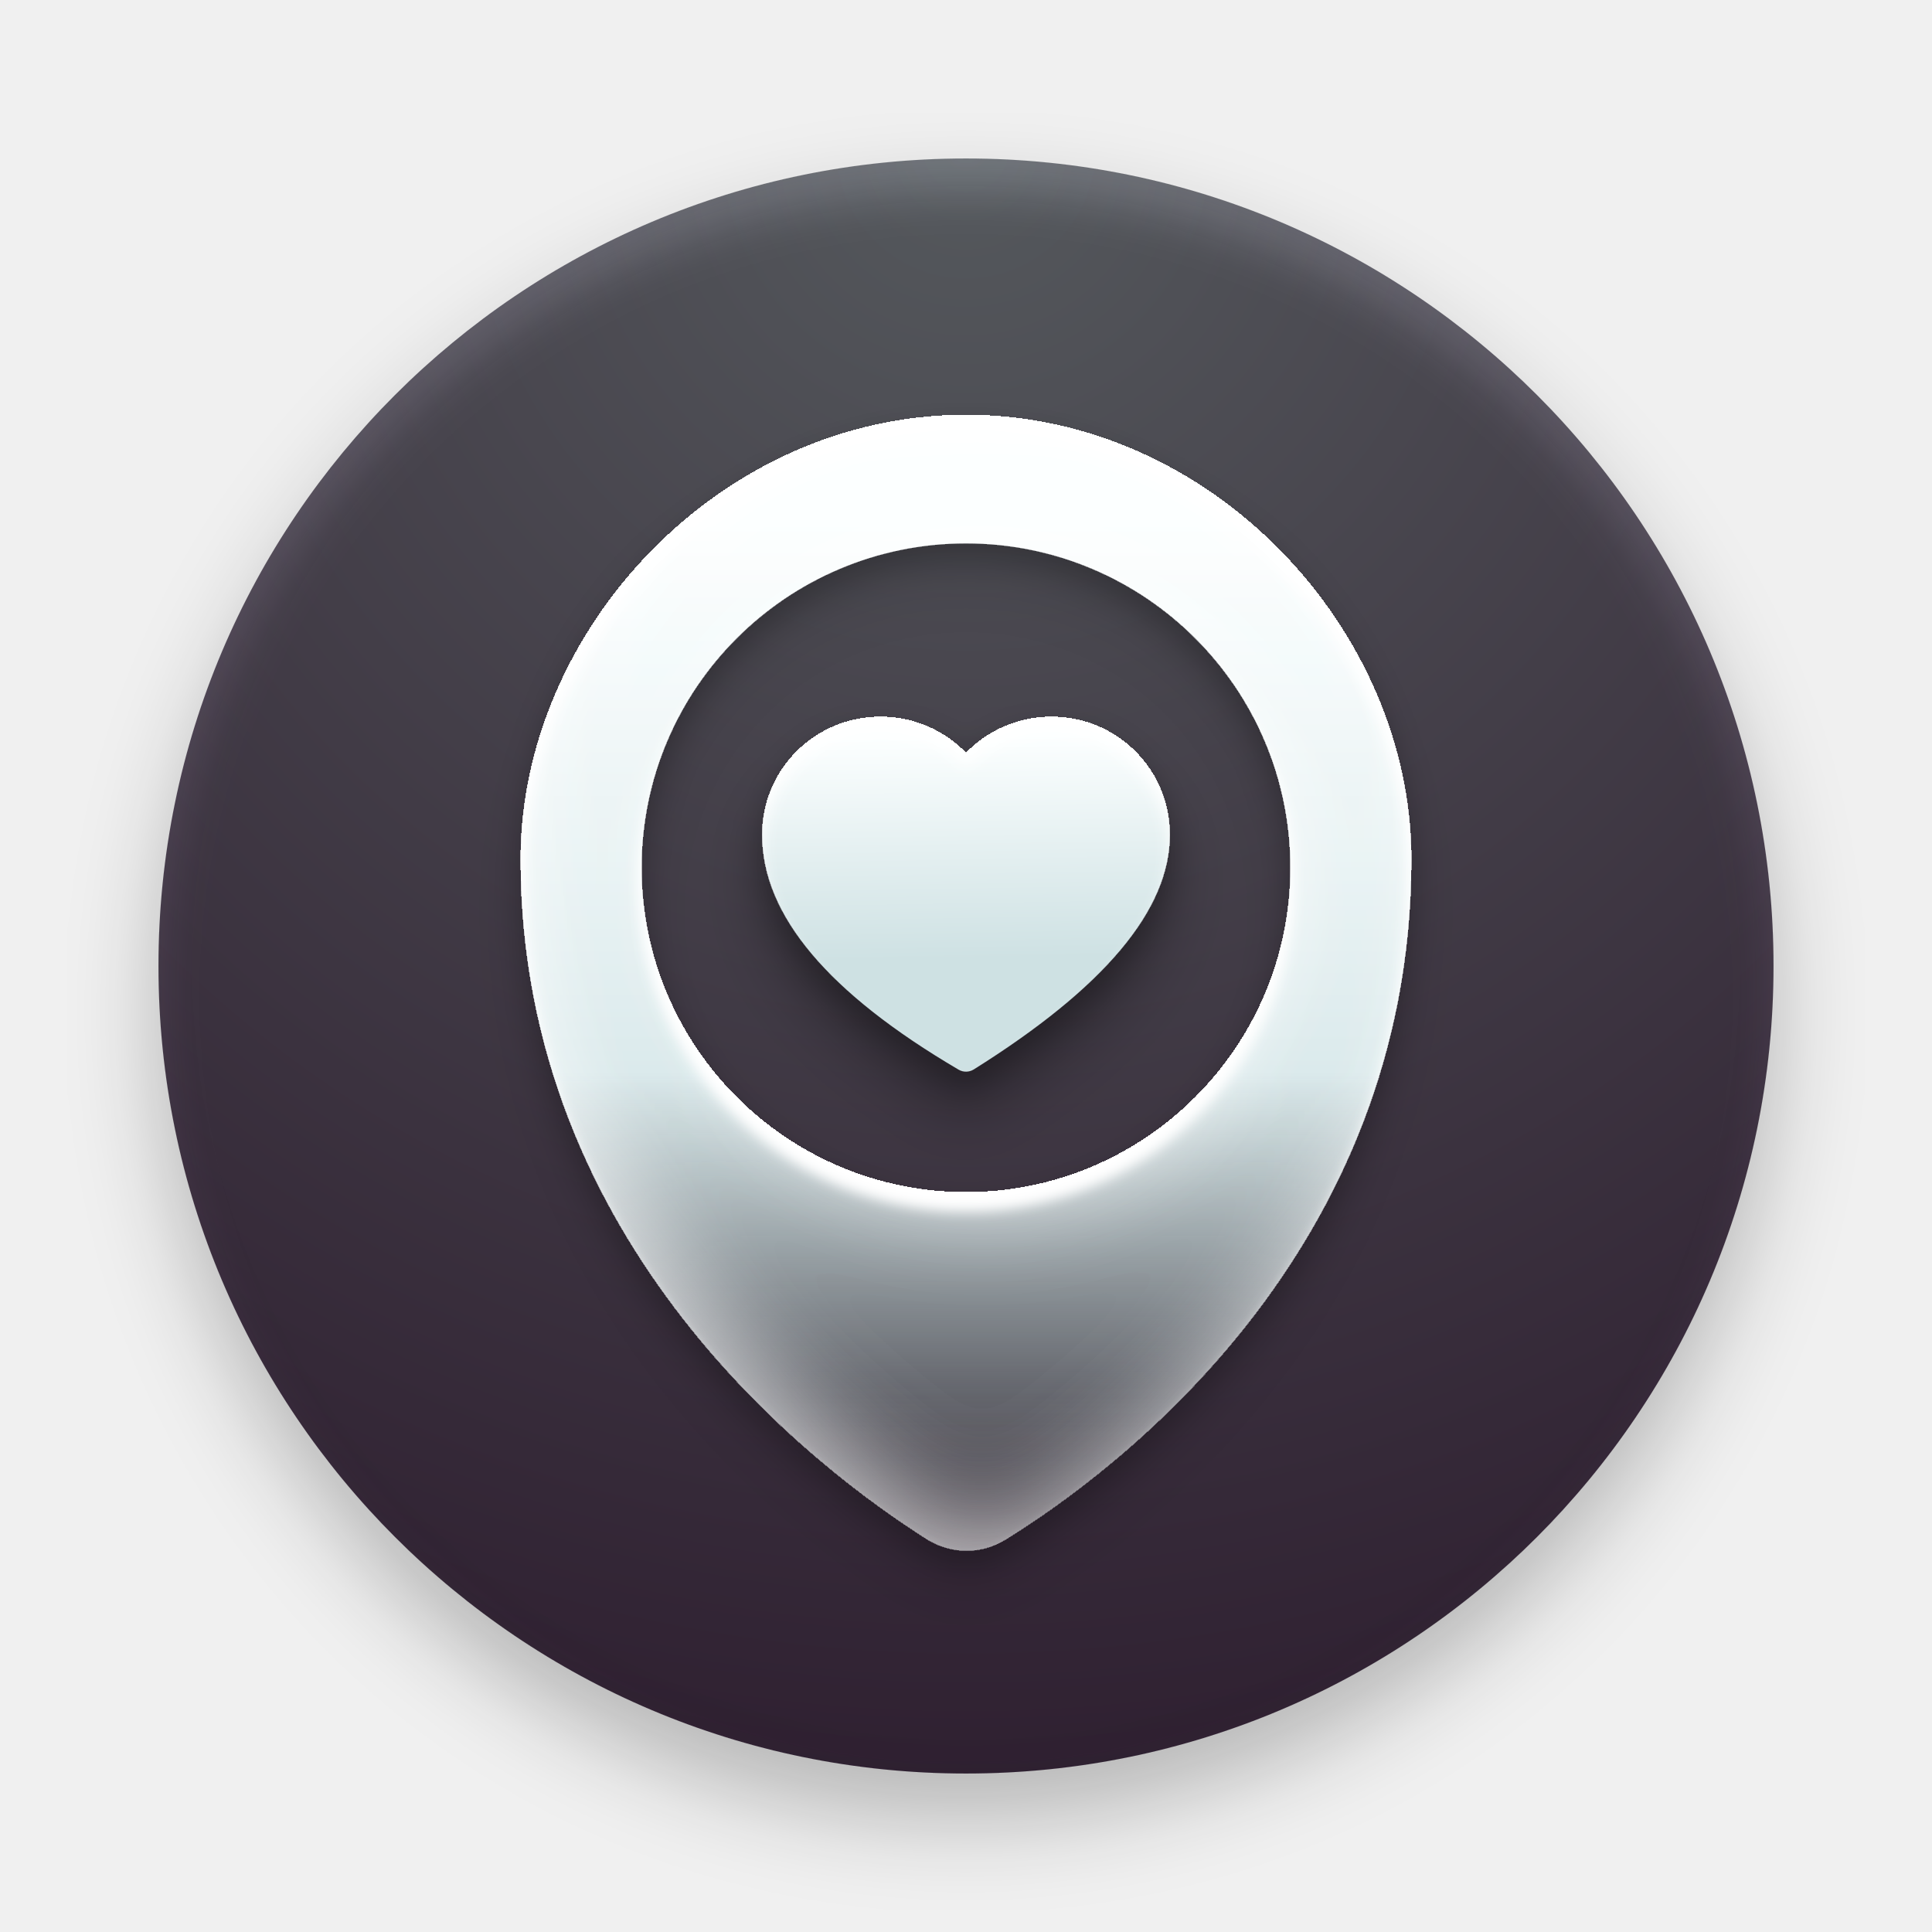
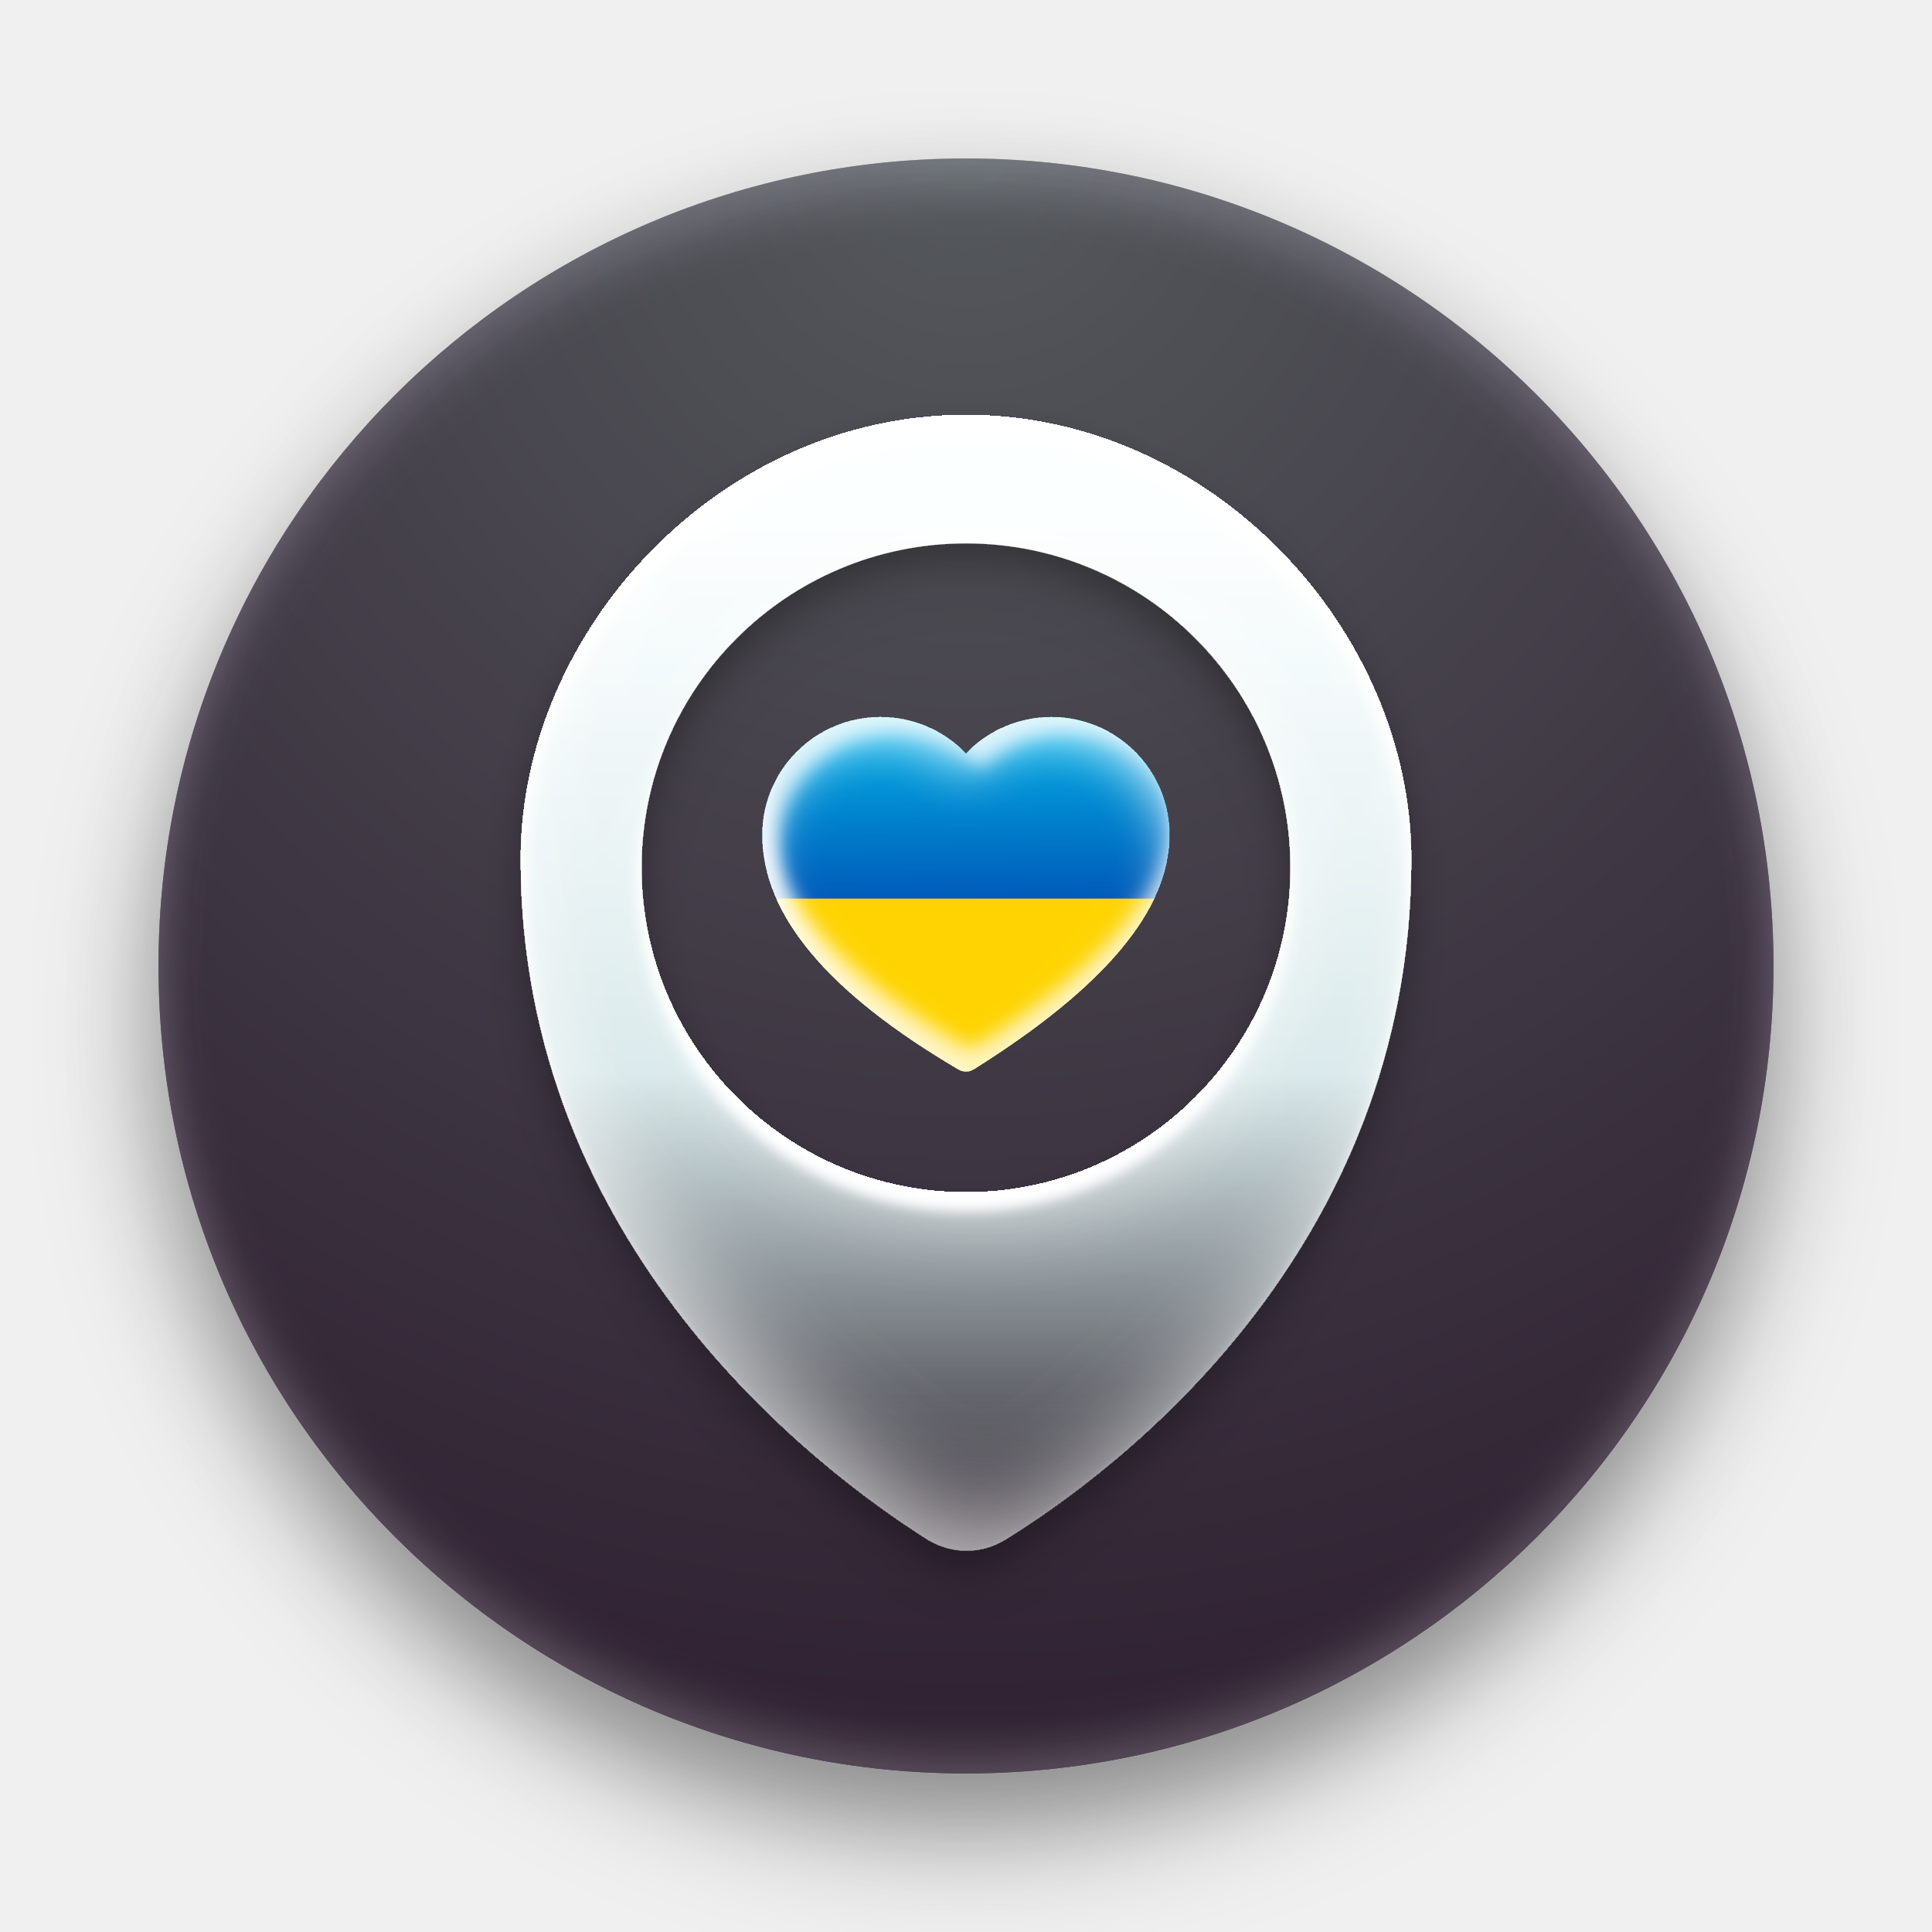
<svg xmlns="http://www.w3.org/2000/svg" width="256" height="256" viewBox="0 0 256 256" fill="none">
-   <g filter="url(#filter0_dii_29_2520)">
-     <path d="M128 235C187.094 235 235 187.094 235 128C235 68.906 187.094 21 128 21C68.906 21 21 68.906 21 128C21 187.094 68.906 235 128 235Z" fill="url(#paint0_radial_29_2520)" />
-   </g>
-   <g filter="url(#filter1_ddii_29_2520)">
-     <path fill-rule="evenodd" clip-rule="evenodd" d="M133.252 203.994C147.705 195.054 187 165.96 187 113.889C187 83.575 160.585 55 128 55C95.415 55 69 83.575 69 113.889C69 165.145 108.366 194.791 122.787 203.932C126.009 205.974 130.008 206.001 133.252 203.994ZM128 158C151.748 158 171 138.748 171 115C171 91.252 151.748 72 128 72C104.252 72 85 91.252 85 115C85 138.748 104.252 158 128 158Z" fill="url(#paint1_linear_29_2520)" />
-     <path fill-rule="evenodd" clip-rule="evenodd" d="M133.252 203.994C147.705 195.054 187 165.96 187 113.889C187 83.575 160.585 55 128 55C95.415 55 69 83.575 69 113.889C69 165.145 108.366 194.791 122.787 203.932C126.009 205.974 130.008 206.001 133.252 203.994ZM128 158C151.748 158 171 138.748 171 115C171 91.252 151.748 72 128 72C104.252 72 85 91.252 85 115C85 138.748 104.252 158 128 158Z" fill="url(#paint2_linear_29_2520)" fill-opacity="0.2" />
-   </g>
-   <g filter="url(#filter2_ii_29_2520)">
+   <g clip-path="url(#clip0_63_8517)">
+     <g filter="url(#filter0_diii_63_8517)">
+       <path d="M128 235C187.094 235 235 187.094 235 128C235 68.906 187.094 21 128 21C68.906 21 21 68.906 21 128C21 187.094 68.906 235 128 235Z" fill="url(#paint0_radial_63_8517)" />
+     </g>
+   </g>
+   <g filter="url(#filter1_ddii_63_8517)">
+     <path fill-rule="evenodd" clip-rule="evenodd" d="M133.252 203.994C147.705 195.054 187 165.96 187 113.889C187 83.575 160.585 55 128 55C95.415 55 69 83.575 69 113.889C69 165.145 108.366 194.791 122.787 203.932C126.009 205.974 130.008 206.001 133.252 203.994ZM128 158C151.748 158 171 138.748 171 115C171 91.252 151.748 72 128 72C104.252 72 85 91.252 85 115C85 138.748 104.252 158 128 158Z" fill="url(#paint1_linear_63_8517)" />
+     <path fill-rule="evenodd" clip-rule="evenodd" d="M133.252 203.994C147.705 195.054 187 165.96 187 113.889C187 83.575 160.585 55 128 55C95.415 55 69 83.575 69 113.889C69 165.145 108.366 194.791 122.787 203.932C126.009 205.974 130.008 206.001 133.252 203.994ZM128 158C151.748 158 171 138.748 171 115C171 91.252 151.748 72 128 72C104.252 72 85 91.252 85 115C85 138.748 104.252 158 128 158Z" fill="url(#paint2_linear_63_8517)" fill-opacity="0.2" />
+   </g>
+   <g filter="url(#filter2_ii_63_8517)">
    <path fill-rule="evenodd" clip-rule="evenodd" d="M133.252 203.994C147.705 195.054 187 165.96 187 113.889C187 83.575 160.585 55 128 55C95.415 55 69 83.575 69 113.889C69 165.145 108.366 194.791 122.787 203.932C126.009 205.974 130.008 206.001 133.252 203.994ZM128 158C151.748 158 171 138.748 171 115C171 91.252 151.748 72 128 72C104.252 72 85 91.252 85 115C85 138.748 104.252 158 128 158Z" fill="white" fill-opacity="0.01" />
  </g>
-   <g filter="url(#filter3_ddi_29_2520)">
-     <path d="M128.002 99.816C125.066 96.761 120.984 95 116.68 95C108.02 95 101 101.997 101 110.629C101 121.296 109.779 131.608 127.021 141.734C127.642 142.099 128.416 142.088 129.026 141.705C146.249 130.916 155 120.637 155 110.629C155 105.657 152.626 100.981 148.606 98.037C142.185 93.334 133.364 94.225 128.002 99.816Z" fill="url(#paint3_linear_29_2520)" />
+   <g filter="url(#filter3_ddi_63_8517)">
+     <path d="M128.002 99.816C125.066 96.761 120.984 95 116.68 95C108.02 95 101 101.997 101 110.629C101 121.296 109.779 131.608 127.021 141.734C127.642 142.099 128.416 142.088 129.026 141.705C146.249 130.916 155 120.637 155 110.629C155 105.657 152.626 100.981 148.606 98.037C142.185 93.334 133.364 94.225 128.002 99.816Z" fill="url(#paint3_linear_63_8517)" />
+   </g>
+   <g filter="url(#filter4_diii_63_8517)">
+     <path d="M128 235C187.094 235 235 187.094 235 128C235 68.906 187.094 21 128 21C68.906 21 21 68.906 21 128C21 187.094 68.906 235 128 235Z" fill="url(#paint4_radial_63_8517)" />
+   </g>
+   <g filter="url(#filter5_ddii_63_8517)">
+     <path fill-rule="evenodd" clip-rule="evenodd" d="M133.252 203.994C147.705 195.054 187 165.96 187 113.889C187 83.575 160.585 55 128 55C95.415 55 69 83.575 69 113.889C69 165.145 108.366 194.791 122.787 203.932C126.009 205.974 130.008 206.001 133.252 203.994ZM128 158C151.748 158 171 138.748 171 115C171 91.252 151.748 72 128 72C104.252 72 85 91.252 85 115C85 138.748 104.252 158 128 158Z" fill="url(#paint5_linear_63_8517)" />
+     <path fill-rule="evenodd" clip-rule="evenodd" d="M133.252 203.994C147.705 195.054 187 165.96 187 113.889C187 83.575 160.585 55 128 55C95.415 55 69 83.575 69 113.889C69 165.145 108.366 194.791 122.787 203.932C126.009 205.974 130.008 206.001 133.252 203.994ZM128 158C151.748 158 171 138.748 171 115C171 91.252 151.748 72 128 72C104.252 72 85 91.252 85 115C85 138.748 104.252 158 128 158Z" fill="url(#paint6_linear_63_8517)" fill-opacity="0.2" />
+   </g>
+   <g filter="url(#filter6_ii_63_8517)">
+     <path fill-rule="evenodd" clip-rule="evenodd" d="M133.252 203.994C147.705 195.054 187 165.96 187 113.889C187 83.575 160.585 55 128 55C95.415 55 69 83.575 69 113.889C69 165.145 108.366 194.791 122.787 203.932C126.009 205.974 130.008 206.001 133.252 203.994ZM128 158C151.748 158 171 138.748 171 115C171 91.252 151.748 72 128 72C104.252 72 85 91.252 85 115C85 138.748 104.252 158 128 158Z" fill="white" fill-opacity="0.01" />
+   </g>
+   <mask id="mask0_63_8517" style="mask-type:alpha" maskUnits="userSpaceOnUse" x="101" y="95" width="54" height="47">
+     <path d="M128.002 99.816C125.066 96.761 120.984 95 116.68 95C108.02 95 101 101.997 101 110.629C101 121.296 109.779 131.608 127.021 141.734C127.642 142.099 128.416 142.088 129.026 141.705C146.249 130.916 155 120.637 155 110.629C155 105.657 152.626 100.981 148.606 98.037C142.185 93.334 133.364 94.225 128.002 99.816Z" fill="url(#paint7_linear_63_8517)" />
+   </mask>
+   <g mask="url(#mask0_63_8517)">
+     <rect x="94.08" y="119.04" width="67.84" height="32" fill="#FFD400" />
+     <rect x="94.08" y="93.44" width="67.84" height="25.6" fill="url(#paint8_linear_63_8517)" />
+   </g>
+   <g filter="url(#filter7_iii_63_8517)">
+     <path d="M128.002 99.816C125.066 96.761 120.984 95 116.68 95C108.02 95 101 101.997 101 110.629C101 121.296 109.779 131.608 127.021 141.734C127.642 142.099 128.416 142.088 129.026 141.705C146.249 130.916 155 120.637 155 110.629C155 105.657 152.626 100.981 148.606 98.037C142.185 93.334 133.364 94.225 128.002 99.816Z" fill="#C4C4C4" fill-opacity="0.01" />
  </g>
  <defs>
-     <filter id="filter0_dii_29_2520" x="9" y="15" width="238" height="238" filterUnits="userSpaceOnUse" color-interpolation-filters="sRGB">
+     <filter id="filter0_diii_63_8517" x="4.125" y="12.562" width="247.75" height="247.75" filterUnits="userSpaceOnUse" color-interpolation-filters="sRGB">
+       <feFlood flood-opacity="0" result="BackgroundImageFix" />
+       <feColorMatrix in="SourceAlpha" type="matrix" values="0 0 0 0 0 0 0 0 0 0 0 0 0 0 0 0 0 0 127 0" result="hardAlpha" />
+       <feOffset dy="8.438" />
+       <feGaussianBlur stdDeviation="8.438" />
+       <feColorMatrix type="matrix" values="0 0 0 0 0 0 0 0 0 0 0 0 0 0 0 0 0 0 0.24 0" />
+       <feBlend mode="normal" in2="BackgroundImageFix" result="effect1_dropShadow_63_8517" />
+       <feBlend mode="normal" in="SourceGraphic" in2="effect1_dropShadow_63_8517" result="shape" />
+       <feColorMatrix in="SourceAlpha" type="matrix" values="0 0 0 0 0 0 0 0 0 0 0 0 0 0 0 0 0 0 127 0" result="hardAlpha" />
+       <feOffset dy="5.625" />
+       <feGaussianBlur stdDeviation="4.219" />
+       <feComposite in2="hardAlpha" operator="arithmetic" k2="-1" k3="1" />
+       <feColorMatrix type="matrix" values="0 0 0 0 1 0 0 0 0 1 0 0 0 0 1 0 0 0 0.4 0" />
+       <feBlend mode="overlay" in2="shape" result="effect2_innerShadow_63_8517" />
+       <feColorMatrix in="SourceAlpha" type="matrix" values="0 0 0 0 0 0 0 0 0 0 0 0 0 0 0 0 0 0 127 0" result="hardAlpha" />
+       <feOffset />
+       <feGaussianBlur stdDeviation="5.625" />
+       <feComposite in2="hardAlpha" operator="arithmetic" k2="-1" k3="1" />
+       <feColorMatrix type="matrix" values="0 0 0 0 0 0 0 0 0 0 0 0 0 0 0 0 0 0 0.08 0" />
+       <feBlend mode="normal" in2="effect2_innerShadow_63_8517" result="effect3_innerShadow_63_8517" />
+       <feColorMatrix in="SourceAlpha" type="matrix" values="0 0 0 0 0 0 0 0 0 0 0 0 0 0 0 0 0 0 127 0" result="hardAlpha" />
+       <feOffset dy="-4" />
+       <feGaussianBlur stdDeviation="4" />
+       <feComposite in2="hardAlpha" operator="arithmetic" k2="-1" k3="1" />
+       <feColorMatrix type="matrix" values="0 0 0 0 1 0 0 0 0 1 0 0 0 0 1 0 0 0 0.2 0" />
+       <feBlend mode="normal" in2="effect3_innerShadow_63_8517" result="effect4_innerShadow_63_8517" />
+     </filter>
+     <filter id="filter1_ddii_63_8517" x="61" y="53" width="134" height="166.481" filterUnits="userSpaceOnUse" color-interpolation-filters="sRGB">
+       <feFlood flood-opacity="0" result="BackgroundImageFix" />
+       <feColorMatrix in="SourceAlpha" type="matrix" values="0 0 0 0 0 0 0 0 0 0 0 0 0 0 0 0 0 0 127 0" result="hardAlpha" />
+       <feOffset dy="6" />
+       <feGaussianBlur stdDeviation="4" />
+       <feColorMatrix type="matrix" values="0 0 0 0 0 0 0 0 0 0 0 0 0 0 0 0 0 0 0.08 0" />
+       <feBlend mode="normal" in2="BackgroundImageFix" result="effect1_dropShadow_63_8517" />
+       <feColorMatrix in="SourceAlpha" type="matrix" values="0 0 0 0 0 0 0 0 0 0 0 0 0 0 0 0 0 0 127 0" result="hardAlpha" />
+       <feOffset dy="2" />
+       <feGaussianBlur stdDeviation="2" />
+       <feColorMatrix type="matrix" values="0 0 0 0 0 0 0 0 0 0 0 0 0 0 0 0 0 0 0.24 0" />
+       <feBlend mode="normal" in2="effect1_dropShadow_63_8517" result="effect2_dropShadow_63_8517" />
+       <feBlend mode="normal" in="SourceGraphic" in2="effect2_dropShadow_63_8517" result="shape" />
+       <feColorMatrix in="SourceAlpha" type="matrix" values="0 0 0 0 0 0 0 0 0 0 0 0 0 0 0 0 0 0 127 0" result="hardAlpha" />
+       <feOffset dy="2" />
+       <feGaussianBlur stdDeviation="1" />
+       <feComposite in2="hardAlpha" operator="arithmetic" k2="-1" k3="1" />
+       <feColorMatrix type="matrix" values="0 0 0 0 1 0 0 0 0 1 0 0 0 0 1 0 0 0 1 0" />
+       <feBlend mode="normal" in2="shape" result="effect3_innerShadow_63_8517" />
+       <feColorMatrix in="SourceAlpha" type="matrix" values="0 0 0 0 0 0 0 0 0 0 0 0 0 0 0 0 0 0 127 0" result="hardAlpha" />
+       <feOffset dx="2" />
+       <feGaussianBlur stdDeviation="7" />
+       <feComposite in2="hardAlpha" operator="arithmetic" k2="-1" k3="1" />
+       <feColorMatrix type="matrix" values="0 0 0 0 1 0 0 0 0 1 0 0 0 0 1 0 0 0 0.45 0" />
+       <feBlend mode="normal" in2="effect3_innerShadow_63_8517" result="effect4_innerShadow_63_8517" />
+     </filter>
+     <filter id="filter2_ii_63_8517" x="69" y="55" width="120" height="152.481" filterUnits="userSpaceOnUse" color-interpolation-filters="sRGB">
+       <feFlood flood-opacity="0" result="BackgroundImageFix" />
+       <feBlend mode="normal" in="SourceGraphic" in2="BackgroundImageFix" result="shape" />
+       <feColorMatrix in="SourceAlpha" type="matrix" values="0 0 0 0 0 0 0 0 0 0 0 0 0 0 0 0 0 0 127 0" result="hardAlpha" />
+       <feOffset dy="2" />
+       <feGaussianBlur stdDeviation="1" />
+       <feComposite in2="hardAlpha" operator="arithmetic" k2="-1" k3="1" />
+       <feColorMatrix type="matrix" values="0 0 0 0 1 0 0 0 0 1 0 0 0 0 1 0 0 0 1 0" />
+       <feBlend mode="normal" in2="shape" result="effect1_innerShadow_63_8517" />
+       <feColorMatrix in="SourceAlpha" type="matrix" values="0 0 0 0 0 0 0 0 0 0 0 0 0 0 0 0 0 0 127 0" result="hardAlpha" />
+       <feOffset dx="2" />
+       <feGaussianBlur stdDeviation="7" />
+       <feComposite in2="hardAlpha" operator="arithmetic" k2="-1" k3="1" />
+       <feColorMatrix type="matrix" values="0 0 0 0 1 0 0 0 0 1 0 0 0 0 1 0 0 0 0.45 0" />
+       <feBlend mode="normal" in2="effect1_innerShadow_63_8517" result="effect2_innerShadow_63_8517" />
+     </filter>
+     <filter id="filter3_ddi_63_8517" x="93" y="93" width="70" height="63" filterUnits="userSpaceOnUse" color-interpolation-filters="sRGB">
+       <feFlood flood-opacity="0" result="BackgroundImageFix" />
+       <feColorMatrix in="SourceAlpha" type="matrix" values="0 0 0 0 0 0 0 0 0 0 0 0 0 0 0 0 0 0 127 0" result="hardAlpha" />
+       <feOffset dy="6" />
+       <feGaussianBlur stdDeviation="4" />
+       <feColorMatrix type="matrix" values="0 0 0 0 0 0 0 0 0 0 0 0 0 0 0 0 0 0 0.28 0" />
+       <feBlend mode="normal" in2="BackgroundImageFix" result="effect1_dropShadow_63_8517" />
+       <feColorMatrix in="SourceAlpha" type="matrix" values="0 0 0 0 0 0 0 0 0 0 0 0 0 0 0 0 0 0 127 0" result="hardAlpha" />
+       <feOffset dy="2" />
+       <feGaussianBlur stdDeviation="2" />
+       <feColorMatrix type="matrix" values="0 0 0 0 0 0 0 0 0 0 0 0 0 0 0 0 0 0 0.24 0" />
+       <feBlend mode="normal" in2="effect1_dropShadow_63_8517" result="effect2_dropShadow_63_8517" />
+       <feBlend mode="normal" in="SourceGraphic" in2="effect2_dropShadow_63_8517" result="shape" />
+       <feColorMatrix in="SourceAlpha" type="matrix" values="0 0 0 0 0 0 0 0 0 0 0 0 0 0 0 0 0 0 127 0" result="hardAlpha" />
+       <feOffset dy="2" />
+       <feGaussianBlur stdDeviation="1" />
+       <feComposite in2="hardAlpha" operator="arithmetic" k2="-1" k3="1" />
+       <feColorMatrix type="matrix" values="0 0 0 0 1 0 0 0 0 1 0 0 0 0 1 0 0 0 1 0" />
+       <feBlend mode="normal" in2="shape" result="effect3_innerShadow_63_8517" />
+     </filter>
+     <filter id="filter4_diii_63_8517" x="9" y="15" width="238" height="238" filterUnits="userSpaceOnUse" color-interpolation-filters="sRGB">
      <feFlood flood-opacity="0" result="BackgroundImageFix" />
      <feColorMatrix in="SourceAlpha" type="matrix" values="0 0 0 0 0 0 0 0 0 0 0 0 0 0 0 0 0 0 127 0" result="hardAlpha" />
      <feOffset dy="6" />
      <feGaussianBlur stdDeviation="6" />
      <feColorMatrix type="matrix" values="0 0 0 0 0 0 0 0 0 0 0 0 0 0 0 0 0 0 0.24 0" />
-       <feBlend mode="normal" in2="BackgroundImageFix" result="effect1_dropShadow_29_2520" />
-       <feBlend mode="normal" in="SourceGraphic" in2="effect1_dropShadow_29_2520" result="shape" />
+       <feBlend mode="normal" in2="BackgroundImageFix" result="effect1_dropShadow_63_8517" />
+       <feBlend mode="normal" in="SourceGraphic" in2="effect1_dropShadow_63_8517" result="shape" />
      <feColorMatrix in="SourceAlpha" type="matrix" values="0 0 0 0 0 0 0 0 0 0 0 0 0 0 0 0 0 0 127 0" result="hardAlpha" />
      <feOffset dy="4" />
      <feGaussianBlur stdDeviation="3" />
      <feComposite in2="hardAlpha" operator="arithmetic" k2="-1" k3="1" />
      <feColorMatrix type="matrix" values="0 0 0 0 1 0 0 0 0 1 0 0 0 0 1 0 0 0 0.4 0" />
-       <feBlend mode="overlay" in2="shape" result="effect2_innerShadow_29_2520" />
+       <feBlend mode="overlay" in2="shape" result="effect2_innerShadow_63_8517" />
      <feColorMatrix in="SourceAlpha" type="matrix" values="0 0 0 0 0 0 0 0 0 0 0 0 0 0 0 0 0 0 127 0" result="hardAlpha" />
      <feOffset />
      <feGaussianBlur stdDeviation="4" />
      <feComposite in2="hardAlpha" operator="arithmetic" k2="-1" k3="1" />
      <feColorMatrix type="matrix" values="0 0 0 0 0 0 0 0 0 0 0 0 0 0 0 0 0 0 0.08 0" />
-       <feBlend mode="normal" in2="effect2_innerShadow_29_2520" result="effect3_innerShadow_29_2520" />
-     </filter>
-     <filter id="filter1_ddii_29_2520" x="61" y="53" width="134" height="166.482" filterUnits="userSpaceOnUse" color-interpolation-filters="sRGB">
-       <feFlood flood-opacity="0" result="BackgroundImageFix" />
-       <feColorMatrix in="SourceAlpha" type="matrix" values="0 0 0 0 0 0 0 0 0 0 0 0 0 0 0 0 0 0 127 0" result="hardAlpha" />
-       <feOffset dy="6" />
-       <feGaussianBlur stdDeviation="4" />
-       <feColorMatrix type="matrix" values="0 0 0 0 0 0 0 0 0 0 0 0 0 0 0 0 0 0 0.08 0" />
-       <feBlend mode="normal" in2="BackgroundImageFix" result="effect1_dropShadow_29_2520" />
+       <feBlend mode="normal" in2="effect2_innerShadow_63_8517" result="effect3_innerShadow_63_8517" />
+       <feColorMatrix in="SourceAlpha" type="matrix" values="0 0 0 0 0 0 0 0 0 0 0 0 0 0 0 0 0 0 127 0" result="hardAlpha" />
+       <feOffset dy="-2.844" />
+       <feGaussianBlur stdDeviation="2.844" />
+       <feComposite in2="hardAlpha" operator="arithmetic" k2="-1" k3="1" />
+       <feColorMatrix type="matrix" values="0 0 0 0 1 0 0 0 0 1 0 0 0 0 1 0 0 0 0.2 0" />
+       <feBlend mode="normal" in2="effect3_innerShadow_63_8517" result="effect4_innerShadow_63_8517" />
+     </filter>
+     <filter id="filter5_ddii_63_8517" x="61" y="53" width="134" height="166.481" filterUnits="userSpaceOnUse" color-interpolation-filters="sRGB">
+       <feFlood flood-opacity="0" result="BackgroundImageFix" />
+       <feColorMatrix in="SourceAlpha" type="matrix" values="0 0 0 0 0 0 0 0 0 0 0 0 0 0 0 0 0 0 127 0" result="hardAlpha" />
+       <feOffset dy="6" />
+       <feGaussianBlur stdDeviation="4" />
+       <feColorMatrix type="matrix" values="0 0 0 0 0 0 0 0 0 0 0 0 0 0 0 0 0 0 0.08 0" />
+       <feBlend mode="normal" in2="BackgroundImageFix" result="effect1_dropShadow_63_8517" />
      <feColorMatrix in="SourceAlpha" type="matrix" values="0 0 0 0 0 0 0 0 0 0 0 0 0 0 0 0 0 0 127 0" result="hardAlpha" />
      <feOffset dy="2" />
      <feGaussianBlur stdDeviation="2" />
      <feColorMatrix type="matrix" values="0 0 0 0 0 0 0 0 0 0 0 0 0 0 0 0 0 0 0.24 0" />
-       <feBlend mode="normal" in2="effect1_dropShadow_29_2520" result="effect2_dropShadow_29_2520" />
-       <feBlend mode="normal" in="SourceGraphic" in2="effect2_dropShadow_29_2520" result="shape" />
-       <feColorMatrix in="SourceAlpha" type="matrix" values="0 0 0 0 0 0 0 0 0 0 0 0 0 0 0 0 0 0 127 0" result="hardAlpha" />
-       <feOffset dy="2" />
-       <feGaussianBlur stdDeviation="1" />
-       <feComposite in2="hardAlpha" operator="arithmetic" k2="-1" k3="1" />
-       <feColorMatrix type="matrix" values="0 0 0 0 1 0 0 0 0 1 0 0 0 0 1 0 0 0 1 0" />
-       <feBlend mode="normal" in2="shape" result="effect3_innerShadow_29_2520" />
-       <feColorMatrix in="SourceAlpha" type="matrix" values="0 0 0 0 0 0 0 0 0 0 0 0 0 0 0 0 0 0 127 0" result="hardAlpha" />
-       <feOffset dx="2" />
-       <feGaussianBlur stdDeviation="7" />
-       <feComposite in2="hardAlpha" operator="arithmetic" k2="-1" k3="1" />
-       <feColorMatrix type="matrix" values="0 0 0 0 1 0 0 0 0 1 0 0 0 0 1 0 0 0 0.45 0" />
-       <feBlend mode="normal" in2="effect3_innerShadow_29_2520" result="effect4_innerShadow_29_2520" />
-     </filter>
-     <filter id="filter2_ii_29_2520" x="69" y="55" width="120" height="152.482" filterUnits="userSpaceOnUse" color-interpolation-filters="sRGB">
+       <feBlend mode="normal" in2="effect1_dropShadow_63_8517" result="effect2_dropShadow_63_8517" />
+       <feBlend mode="normal" in="SourceGraphic" in2="effect2_dropShadow_63_8517" result="shape" />
+       <feColorMatrix in="SourceAlpha" type="matrix" values="0 0 0 0 0 0 0 0 0 0 0 0 0 0 0 0 0 0 127 0" result="hardAlpha" />
+       <feOffset dy="2" />
+       <feGaussianBlur stdDeviation="1" />
+       <feComposite in2="hardAlpha" operator="arithmetic" k2="-1" k3="1" />
+       <feColorMatrix type="matrix" values="0 0 0 0 1 0 0 0 0 1 0 0 0 0 1 0 0 0 1 0" />
+       <feBlend mode="normal" in2="shape" result="effect3_innerShadow_63_8517" />
+       <feColorMatrix in="SourceAlpha" type="matrix" values="0 0 0 0 0 0 0 0 0 0 0 0 0 0 0 0 0 0 127 0" result="hardAlpha" />
+       <feOffset dx="2" />
+       <feGaussianBlur stdDeviation="7" />
+       <feComposite in2="hardAlpha" operator="arithmetic" k2="-1" k3="1" />
+       <feColorMatrix type="matrix" values="0 0 0 0 1 0 0 0 0 1 0 0 0 0 1 0 0 0 0.45 0" />
+       <feBlend mode="normal" in2="effect3_innerShadow_63_8517" result="effect4_innerShadow_63_8517" />
+     </filter>
+     <filter id="filter6_ii_63_8517" x="69" y="55" width="120" height="152.481" filterUnits="userSpaceOnUse" color-interpolation-filters="sRGB">
      <feFlood flood-opacity="0" result="BackgroundImageFix" />
      <feBlend mode="normal" in="SourceGraphic" in2="BackgroundImageFix" result="shape" />
      <feColorMatrix in="SourceAlpha" type="matrix" values="0 0 0 0 0 0 0 0 0 0 0 0 0 0 0 0 0 0 127 0" result="hardAlpha" />
      <feOffset dy="2" />
      <feGaussianBlur stdDeviation="1" />
      <feComposite in2="hardAlpha" operator="arithmetic" k2="-1" k3="1" />
      <feColorMatrix type="matrix" values="0 0 0 0 1 0 0 0 0 1 0 0 0 0 1 0 0 0 1 0" />
-       <feBlend mode="normal" in2="shape" result="effect1_innerShadow_29_2520" />
-       <feColorMatrix in="SourceAlpha" type="matrix" values="0 0 0 0 0 0 0 0 0 0 0 0 0 0 0 0 0 0 127 0" result="hardAlpha" />
-       <feOffset dx="2" />
-       <feGaussianBlur stdDeviation="7" />
-       <feComposite in2="hardAlpha" operator="arithmetic" k2="-1" k3="1" />
-       <feColorMatrix type="matrix" values="0 0 0 0 1 0 0 0 0 1 0 0 0 0 1 0 0 0 0.45 0" />
-       <feBlend mode="normal" in2="effect1_innerShadow_29_2520" result="effect2_innerShadow_29_2520" />
-     </filter>
-     <filter id="filter3_ddi_29_2520" x="93" y="93" width="70" height="63" filterUnits="userSpaceOnUse" color-interpolation-filters="sRGB">
-       <feFlood flood-opacity="0" result="BackgroundImageFix" />
-       <feColorMatrix in="SourceAlpha" type="matrix" values="0 0 0 0 0 0 0 0 0 0 0 0 0 0 0 0 0 0 127 0" result="hardAlpha" />
-       <feOffset dy="6" />
-       <feGaussianBlur stdDeviation="4" />
-       <feColorMatrix type="matrix" values="0 0 0 0 0 0 0 0 0 0 0 0 0 0 0 0 0 0 0.28 0" />
-       <feBlend mode="normal" in2="BackgroundImageFix" result="effect1_dropShadow_29_2520" />
-       <feColorMatrix in="SourceAlpha" type="matrix" values="0 0 0 0 0 0 0 0 0 0 0 0 0 0 0 0 0 0 127 0" result="hardAlpha" />
-       <feOffset dy="2" />
-       <feGaussianBlur stdDeviation="2" />
-       <feColorMatrix type="matrix" values="0 0 0 0 0 0 0 0 0 0 0 0 0 0 0 0 0 0 0.24 0" />
-       <feBlend mode="normal" in2="effect1_dropShadow_29_2520" result="effect2_dropShadow_29_2520" />
-       <feBlend mode="normal" in="SourceGraphic" in2="effect2_dropShadow_29_2520" result="shape" />
-       <feColorMatrix in="SourceAlpha" type="matrix" values="0 0 0 0 0 0 0 0 0 0 0 0 0 0 0 0 0 0 127 0" result="hardAlpha" />
-       <feOffset dy="2" />
-       <feGaussianBlur stdDeviation="1" />
-       <feComposite in2="hardAlpha" operator="arithmetic" k2="-1" k3="1" />
-       <feColorMatrix type="matrix" values="0 0 0 0 1 0 0 0 0 1 0 0 0 0 1 0 0 0 1 0" />
-       <feBlend mode="normal" in2="shape" result="effect3_innerShadow_29_2520" />
-     </filter>
-     <radialGradient id="paint0_radial_29_2520" cx="0" cy="0" r="1" gradientUnits="userSpaceOnUse" gradientTransform="translate(128 21) rotate(90) scale(214)">
+       <feBlend mode="normal" in2="shape" result="effect1_innerShadow_63_8517" />
+       <feColorMatrix in="SourceAlpha" type="matrix" values="0 0 0 0 0 0 0 0 0 0 0 0 0 0 0 0 0 0 127 0" result="hardAlpha" />
+       <feOffset dx="2" />
+       <feGaussianBlur stdDeviation="7" />
+       <feComposite in2="hardAlpha" operator="arithmetic" k2="-1" k3="1" />
+       <feColorMatrix type="matrix" values="0 0 0 0 1 0 0 0 0 1 0 0 0 0 1 0 0 0 0.45 0" />
+       <feBlend mode="normal" in2="effect1_innerShadow_63_8517" result="effect2_innerShadow_63_8517" />
+     </filter>
+     <filter id="filter7_iii_63_8517" x="101" y="92.44" width="55.92" height="52.76" filterUnits="userSpaceOnUse" color-interpolation-filters="sRGB">
+       <feFlood flood-opacity="0" result="BackgroundImageFix" />
+       <feBlend mode="normal" in="SourceGraphic" in2="BackgroundImageFix" result="shape" />
+       <feColorMatrix in="SourceAlpha" type="matrix" values="0 0 0 0 0 0 0 0 0 0 0 0 0 0 0 0 0 0 127 0" result="hardAlpha" />
+       <feOffset dy="3.2" />
+       <feGaussianBlur stdDeviation="3.2" />
+       <feComposite in2="hardAlpha" operator="arithmetic" k2="-1" k3="1" />
+       <feColorMatrix type="matrix" values="0 0 0 0 1 0 0 0 0 1 0 0 0 0 1 0 0 0 0.7 0" />
+       <feBlend mode="normal" in2="shape" result="effect1_innerShadow_63_8517" />
+       <feColorMatrix in="SourceAlpha" type="matrix" values="0 0 0 0 0 0 0 0 0 0 0 0 0 0 0 0 0 0 127 0" result="hardAlpha" />
+       <feOffset dx="1.92" dy="1.92" />
+       <feGaussianBlur stdDeviation="1.28" />
+       <feComposite in2="hardAlpha" operator="arithmetic" k2="-1" k3="1" />
+       <feColorMatrix type="matrix" values="0 0 0 0 1 0 0 0 0 1 0 0 0 0 1 0 0 0 0.7 0" />
+       <feBlend mode="normal" in2="effect1_innerShadow_63_8517" result="effect2_innerShadow_63_8517" />
+       <feColorMatrix in="SourceAlpha" type="matrix" values="0 0 0 0 0 0 0 0 0 0 0 0 0 0 0 0 0 0 127 0" result="hardAlpha" />
+       <feOffset dx="0.64" dy="-3.2" />
+       <feGaussianBlur stdDeviation="1.28" />
+       <feComposite in2="hardAlpha" operator="arithmetic" k2="-1" k3="1" />
+       <feColorMatrix type="matrix" values="0 0 0 0 1 0 0 0 0 1 0 0 0 0 1 0 0 0 0.7 0" />
+       <feBlend mode="normal" in2="effect2_innerShadow_63_8517" result="effect3_innerShadow_63_8517" />
+     </filter>
+     <radialGradient id="paint0_radial_63_8517" cx="0" cy="0" r="1" gradientUnits="userSpaceOnUse" gradientTransform="translate(128 21) rotate(90) scale(214)">
      <stop stop-color="#55595D" />
      <stop offset="1" stop-color="#2F2031" />
    </radialGradient>
-     <linearGradient id="paint1_linear_29_2520" x1="133.15" y1="68.887" x2="133.15" y2="207.508" gradientUnits="userSpaceOnUse">
+     <linearGradient id="paint1_linear_63_8517" x1="133.15" y1="68.887" x2="133.15" y2="207.508" gradientUnits="userSpaceOnUse">
      <stop stop-color="#FCFFFF" />
      <stop offset="0.528" stop-color="#D5E6E8" />
      <stop offset="1" stop-color="#CEE1E3" stop-opacity="0" />
    </linearGradient>
-     <linearGradient id="paint2_linear_29_2520" x1="128" y1="216.372" x2="128" y2="183.701" gradientUnits="userSpaceOnUse">
+     <linearGradient id="paint2_linear_63_8517" x1="128" y1="216.372" x2="128" y2="183.701" gradientUnits="userSpaceOnUse">
      <stop stop-color="white" />
      <stop offset="1" stop-color="white" stop-opacity="0" />
    </linearGradient>
-     <linearGradient id="paint3_linear_29_2520" x1="131" y1="97.5" x2="131.5" y2="127" gradientUnits="userSpaceOnUse">
+     <linearGradient id="paint3_linear_63_8517" x1="131" y1="97.5" x2="131.5" y2="127" gradientUnits="userSpaceOnUse">
      <stop stop-color="#FCFFFF" />
      <stop offset="1" stop-color="#CEE1E3" />
    </linearGradient>
+     <radialGradient id="paint4_radial_63_8517" cx="0" cy="0" r="1" gradientUnits="userSpaceOnUse" gradientTransform="translate(128 21) rotate(90) scale(214)">
+       <stop stop-color="#55595D" />
+       <stop offset="1" stop-color="#2F2031" />
+     </radialGradient>
+     <linearGradient id="paint5_linear_63_8517" x1="133.15" y1="68.887" x2="133.15" y2="207.508" gradientUnits="userSpaceOnUse">
+       <stop stop-color="#FCFFFF" />
+       <stop offset="0.528" stop-color="#D5E6E8" />
+       <stop offset="1" stop-color="#CEE1E3" stop-opacity="0" />
+     </linearGradient>
+     <linearGradient id="paint6_linear_63_8517" x1="128" y1="216.372" x2="128" y2="183.701" gradientUnits="userSpaceOnUse">
+       <stop stop-color="white" />
+       <stop offset="1" stop-color="white" stop-opacity="0" />
+     </linearGradient>
+     <linearGradient id="paint7_linear_63_8517" x1="131" y1="97.5" x2="131.5" y2="127" gradientUnits="userSpaceOnUse">
+       <stop stop-color="#FCFFFF" />
+       <stop offset="1" stop-color="#CEE1E3" />
+     </linearGradient>
+     <linearGradient id="paint8_linear_63_8517" x1="121.6" y1="82.56" x2="121.92" y2="119.04" gradientUnits="userSpaceOnUse">
+       <stop stop-color="#00E0FF" />
+       <stop offset="1" stop-color="#005BBA" />
+     </linearGradient>
+     <clipPath id="clip0_63_8517">
+       <rect width="256" height="256" fill="white" />
+     </clipPath>
  </defs>
</svg>
